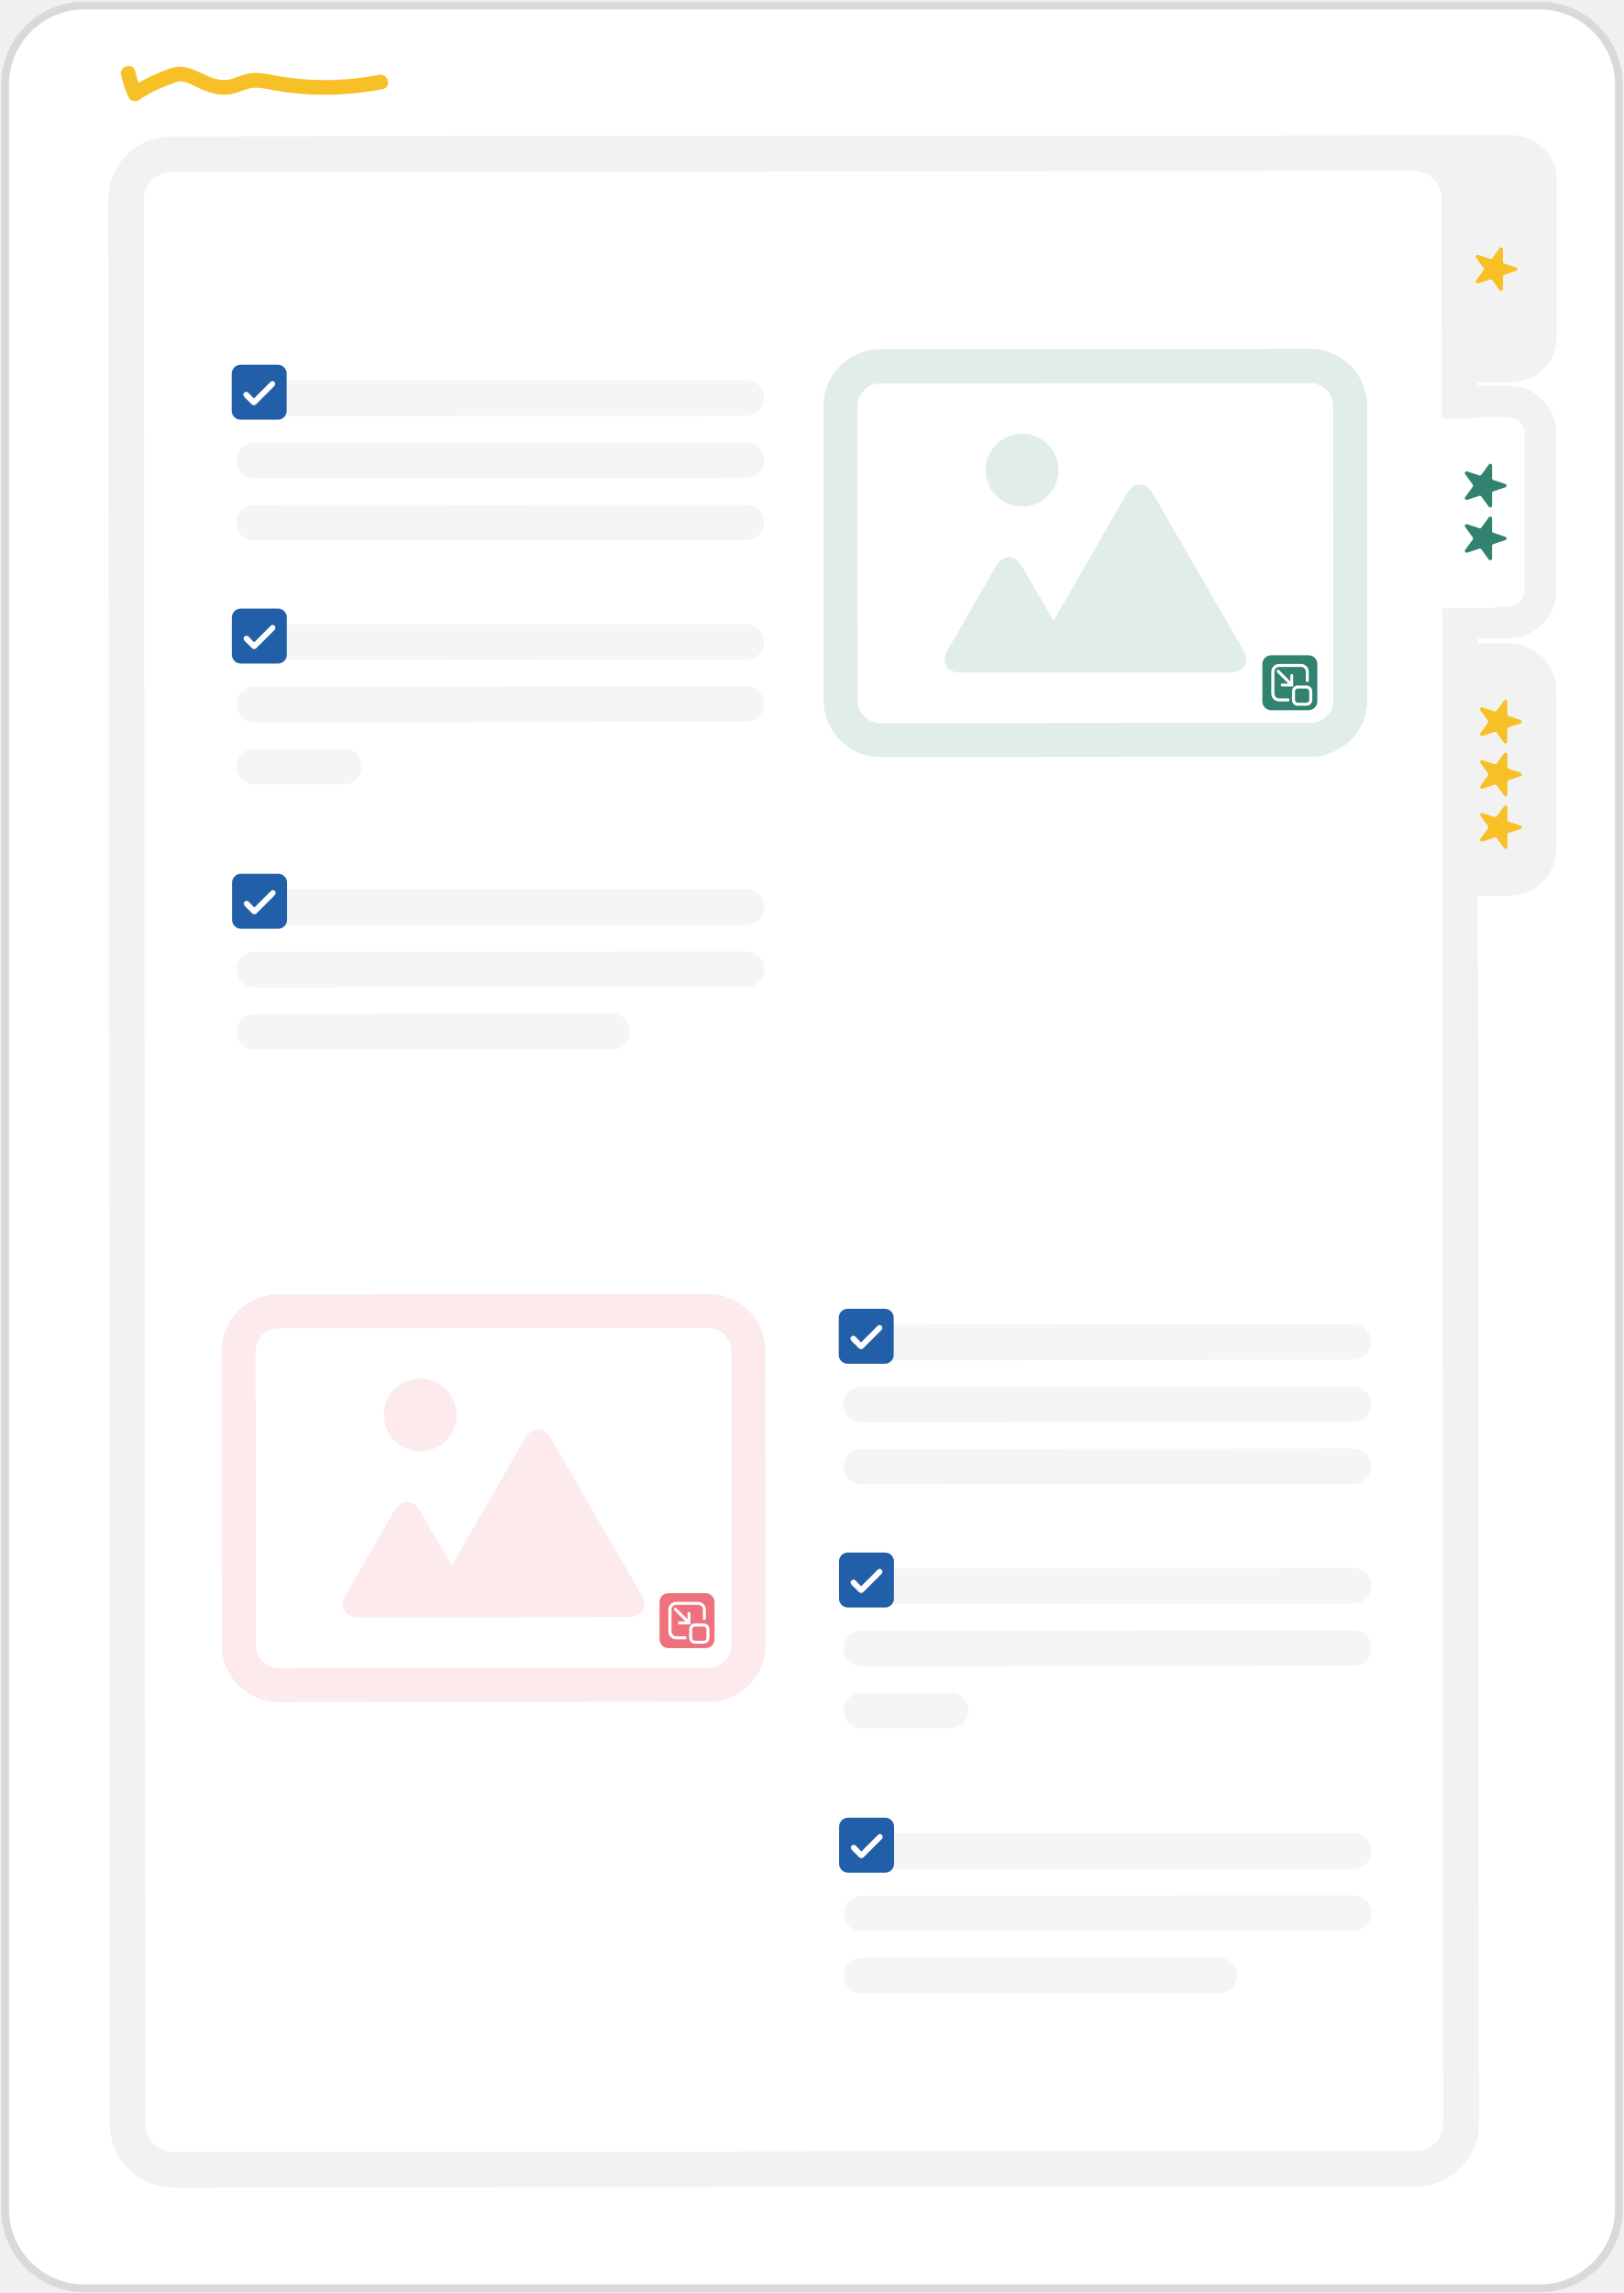
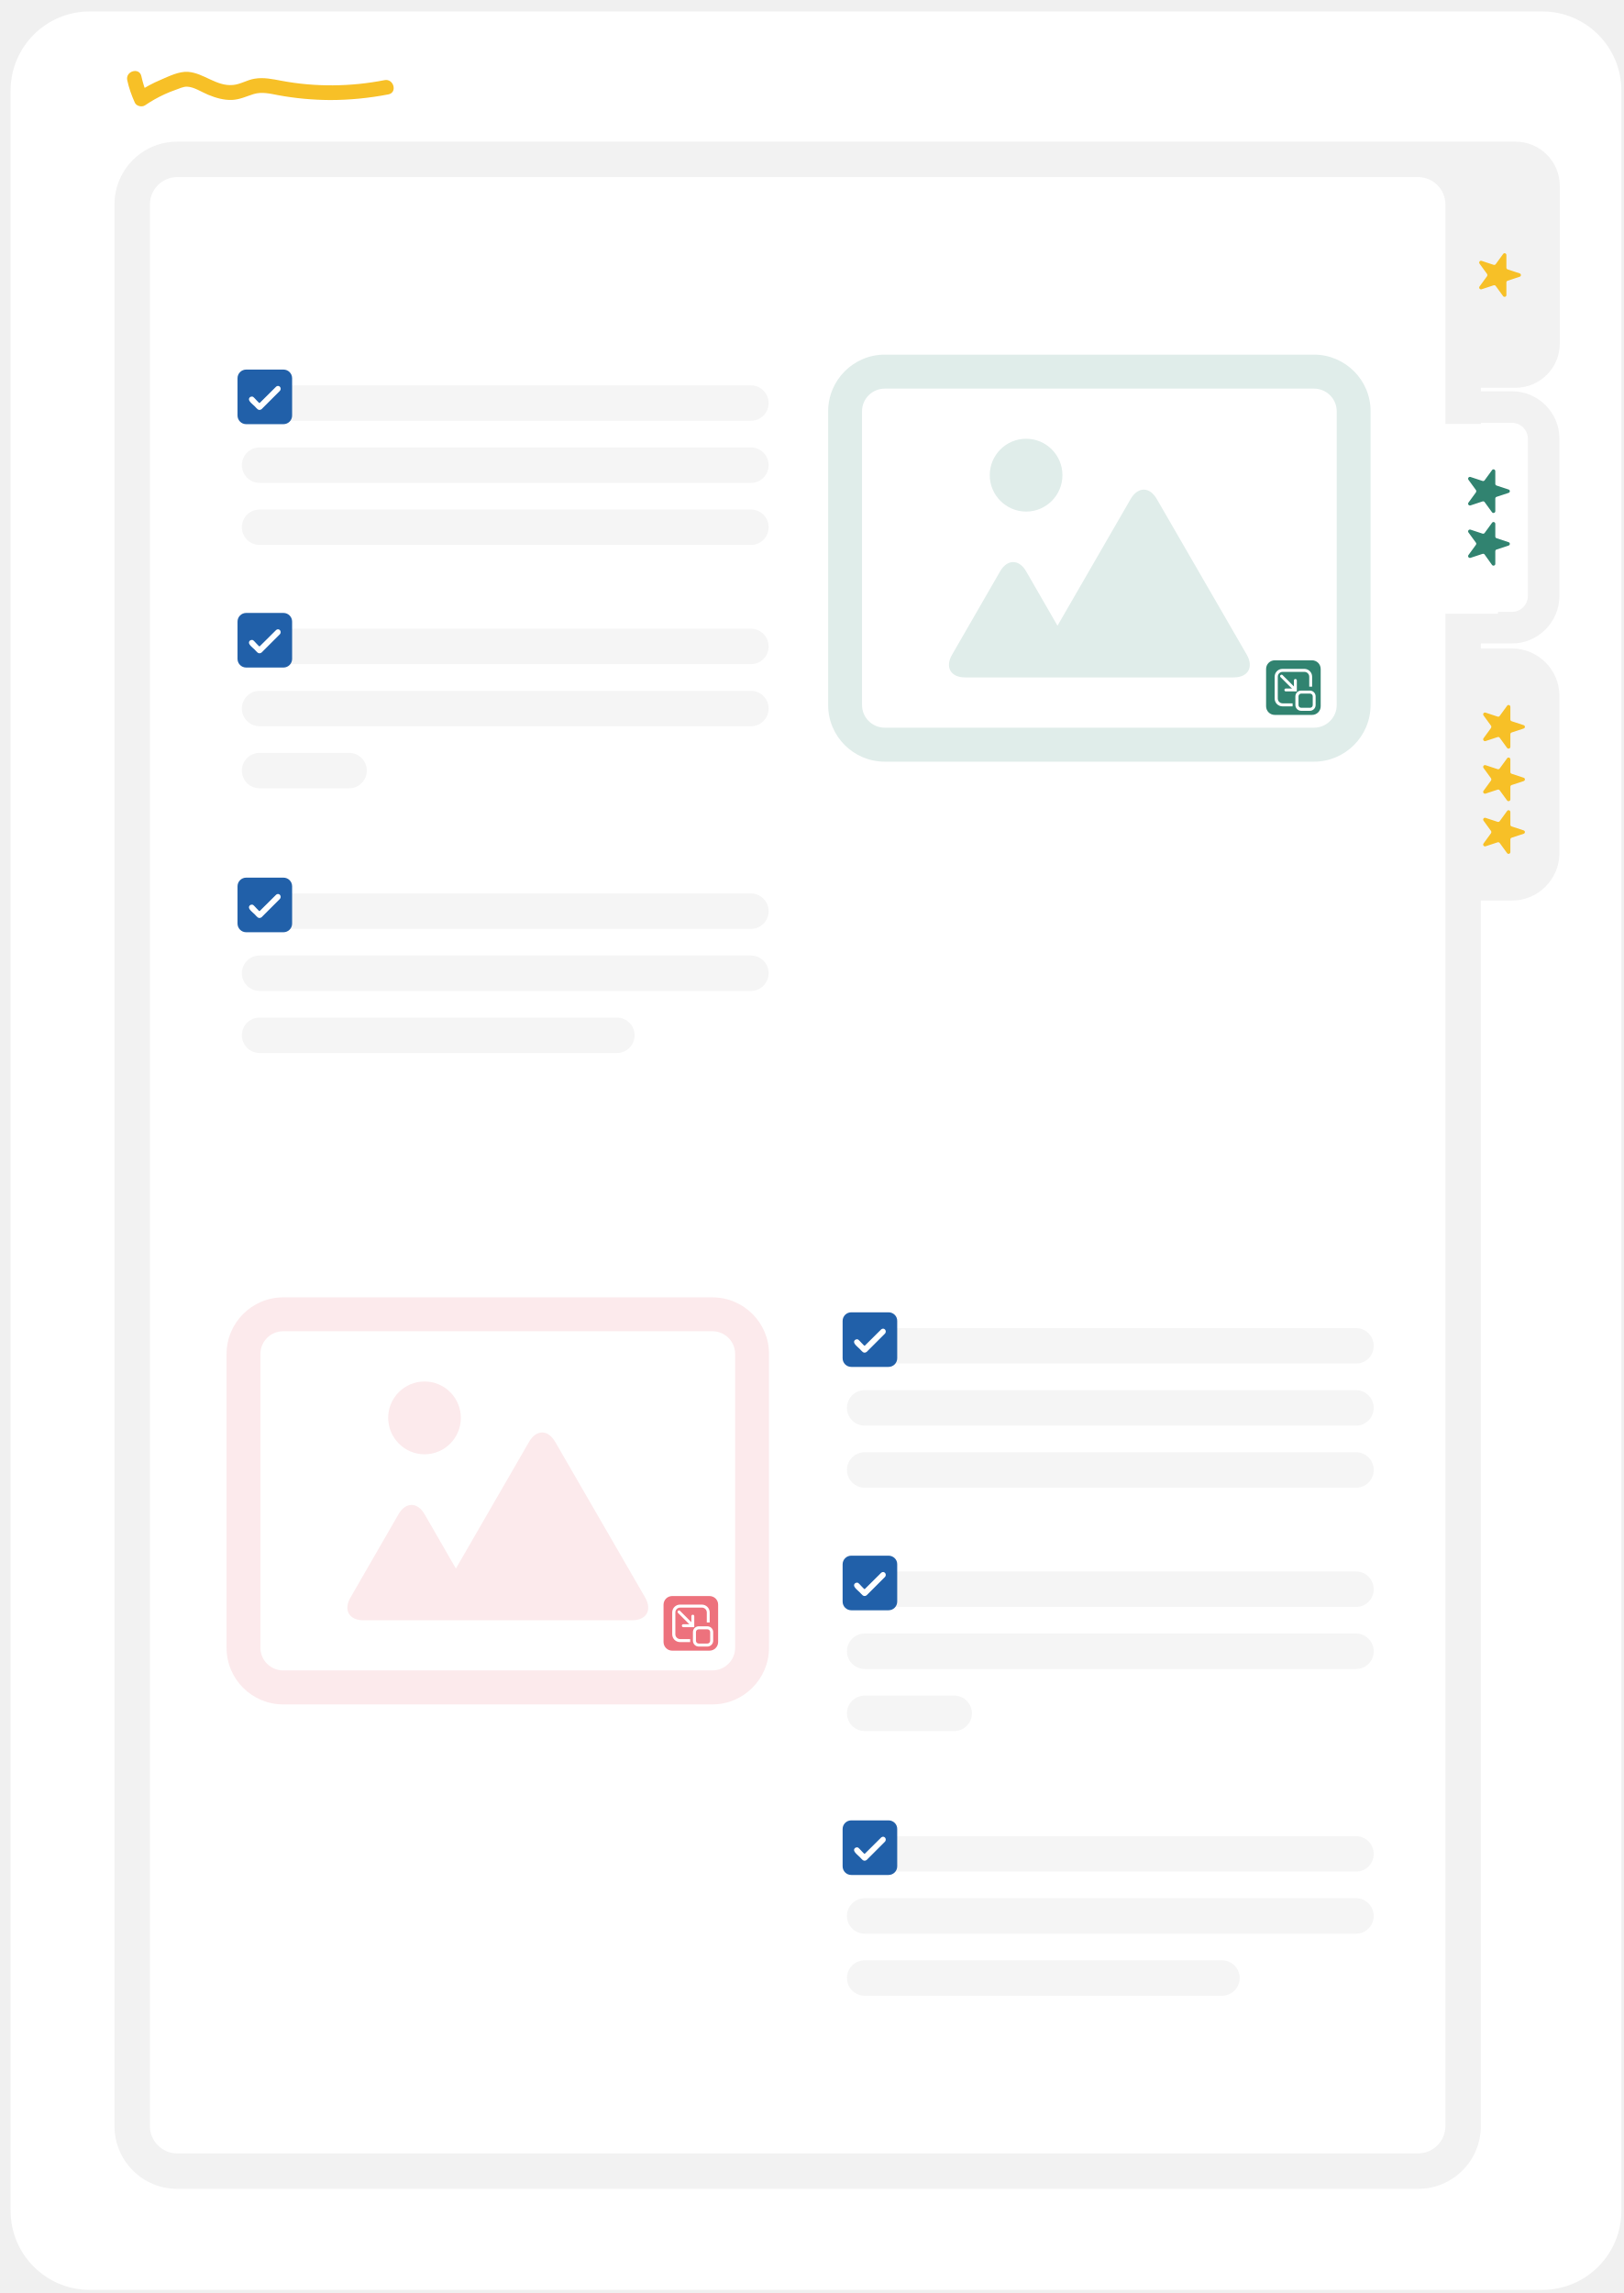
- <svg xmlns="http://www.w3.org/2000/svg" id="Layer_1" version="1.1" viewBox="0 0 134.74 190.23">
-   <defs>
-     <style>
-       .st0 {
-         fill: #f7c027;
-       }
- 
-       .st1 {
-         clip-path: url(#clippath-4);
-       }
- 
-       .st2 {
-         fill: #f2f2f2;
-       }
- 
-       .st3 {
-         stroke: #d9d9d9;
-         stroke-width: .65px;
-       }
- 
-       .st3, .st4, .st5, .st6 {
-         fill: none;
-       }
- 
-       .st3, .st5, .st6 {
-         stroke-miterlimit: 10;
-       }
- 
-       .st3, .st6 {
-         stroke-linecap: round;
-       }
- 
-       .st7 {
-         fill: #ed727d;
-       }
- 
-       .st8 {
-         fill: #fff;
-       }
- 
-       .st9 {
-         fill: #2160a9;
-       }
- 
-       .st5 {
-         stroke: #f2f2f2;
-         stroke-width: 2.62px;
-       }
- 
-       .st6 {
-         stroke: #f5f5f5;
-         stroke-width: 2.95px;
-       }
- 
-       .st10 {
-         fill: #318370;
-       }
- 
-       .st11 {
-         fill: #fceaec;
-       }
- 
-       .st12 {
-         clip-path: url(#clippath-3);
-       }
- 
-       .st13 {
-         fill: #e0edea;
-       }
-     </style>
-     <clipPath id="clippath">
-       <rect class="st4" x="-180.28" y="-25.67" width="185.81" height="242.03" />
-     </clipPath>
-     <clipPath id="clippath-1">
-       <rect class="st4" x="-180.28" y="-25.67" width="185.81" height="242.03" />
-     </clipPath>
-     <clipPath id="clippath-3">
-       <rect class="st4" x="-26.94" y="-25.69" width="185.83" height="242.05" />
-     </clipPath>
-     <clipPath id="clippath-4">
-       <rect class="st4" x="-26.94" y="-25.69" width="185.83" height="242.05" />
-     </clipPath>
-   </defs>
-   <g class="st12">
-     <g class="st1">
-       <path class="st8" d="M127.84,189.78l-120.76.1c-3.63,0-6.58-2.94-6.58-6.57L.35,7.09c0-3.63,2.94-6.58,6.57-6.58l120.76-.1c3.63,0,6.58,2.94,6.58,6.57l.15,176.22c0,3.63-2.94,6.58-6.57,6.58" />
-       <path class="st3" d="M7,.46h120.76c3.63,0,6.58,2.95,6.58,6.58v176.22c0,3.63-2.95,6.58-6.58,6.58H7c-3.63,0-6.58-2.95-6.58-6.58V7.03C.43,3.4,3.37.46,7,.46Z" />
-       <line class="st6" x1="21.08" y1="33.05" x2="61.92" y2="33.02" />
-       <line class="st6" x1="21.08" y1="38.21" x2="61.93" y2="38.18" />
-       <line class="st6" x1="21.08" y1="43.37" x2="61.93" y2="43.34" />
-       <path class="st9" d="M23.06,30.26h-3.1c-.4,0-.73.33-.73.73v3.1c0,.4.33.73.73.73h3.1c.4,0,.73-.33.73-.73v-3.1c0-.4-.33-.73-.73-.73" />
-       <path class="st8" d="M20.66,33.31c.16.15.3.43.57.25l1.54-1.54c.18-.23-.07-.53-.31-.35l-1.38,1.38c-.06,0-.46-.48-.54-.52-.14-.06-.32.02-.35.18-.03.19.35.48.48.6" />
-       <path class="st13" d="M95.67,40.97c-.3-.52-.69-.78-1.09-.78s-.79.26-1.09.78l-6.07,10.53c-.56-.97-2.61-4.51-2.61-4.51-.3-.52-.69-.78-1.09-.78s-.79.26-1.09.78c0,0-2.48,4.31-3.08,5.35l-.91,1.58c-.6,1.04-.11,1.88,1.09,1.88l22.33-.02c1.19,0,1.68-.85,1.09-1.88l-7.48-12.93Z" />
-       <path class="st13" d="M84.81,42.02c1.67,0,3.02-1.35,3.02-3.02s-1.35-3.02-3.02-3.02-3.02,1.35-3.02,3.02,1.35,3.02,3.02,3.02" />
-       <path class="st13" d="M108.72,28.95l-35.68.03c-2.6,0-4.71,2.11-4.71,4.71l.02,24.42c0,2.59,2.12,4.7,4.72,4.7l35.68-.03c2.6,0,4.71-2.11,4.71-4.71l-.02-24.42c0-2.59-2.12-4.7-4.72-4.7M110.64,58.08c0,1.04-.85,1.89-1.89,1.89l-35.68.03c-1.04,0-1.89-.84-1.9-1.88l-.02-24.42c0-1.04.85-1.89,1.89-1.89l35.68-.03c1.04,0,1.89.84,1.9,1.88l.02,24.42Z" />
-       <line class="st6" x1="21.09" y1="53.28" x2="61.94" y2="53.25" />
-       <line class="st6" x1="21.1" y1="58.44" x2="61.94" y2="58.4" />
-       <line class="st6" x1="21.1" y1="63.6" x2="28.54" y2="63.59" />
-       <path class="st9" d="M23.07,50.49h-3.1c-.4,0-.73.33-.73.73v3.1c0,.4.33.73.73.73h3.1c.4,0,.73-.33.73-.73v-3.1c0-.4-.33-.73-.73-.73" />
-       <path class="st8" d="M20.68,53.54c.16.15.3.43.57.25l1.54-1.54c.18-.23-.07-.53-.31-.35l-1.38,1.38c-.06,0-.46-.48-.54-.52-.14-.06-.32.02-.35.18-.03.19.35.48.48.6" />
-       <line class="st6" x1="21.11" y1="75.28" x2="61.96" y2="75.24" />
-       <line class="st6" x1="21.11" y1="80.44" x2="61.96" y2="80.4" />
-       <line class="st6" x1="21.12" y1="85.6" x2="50.82" y2="85.57" />
-       <path class="st9" d="M23.09,72.49h-3.1c-.4,0-.73.33-.73.73v3.1c0,.4.33.73.73.73h3.1c.4,0,.73-.33.73-.73v-3.1c0-.4-.33-.73-.73-.73" />
-       <path class="st8" d="M20.7,75.54c.16.15.3.43.57.25l1.54-1.54c.18-.23-.07-.53-.31-.35l-1.38,1.38c-.06,0-.46-.48-.54-.52-.14-.06-.32.02-.35.18-.03.19.35.48.48.6" />
-       <path class="st2" d="M122.72,176.17l-.12-144.47h2.89c2.03,0,3.68-1.65,3.68-3.69v-13.1c-.01-2.03-1.66-3.68-3.7-3.68h-8.11s-.65,0-.65,0l-102.5.09c-2.88,0-5.22,2.34-5.22,5.23l.13,159.71c0,2.88,2.34,5.22,5.23,5.22l103.15-.09c2.88,0,5.22-2.34,5.22-5.23M14.35,178.53c-1.25,0-2.28-1.02-2.28-2.27l-.13-159.71c0-1.25,1.02-2.28,2.27-2.28l103.15-.09c1.25,0,2.28,1.02,2.28,2.27l.13,159.71c0,1.25-1.02,2.28-2.27,2.28l-103.15.09Z" />
-       <line class="st6" x1="71.45" y1="111.37" x2="112.3" y2="111.33" />
-       <line class="st6" x1="71.45" y1="116.52" x2="112.3" y2="116.49" />
-       <line class="st6" x1="71.46" y1="121.68" x2="112.3" y2="121.65" />
-       <path class="st9" d="M73.43,108.58h-3.1c-.4,0-.73.33-.73.73v3.1c0,.4.33.73.73.73h3.1c.4,0,.73-.33.73-.73v-3.1c0-.4-.33-.73-.73-.73" />
-       <path class="st8" d="M71.04,111.62c.16.15.3.43.57.25l1.54-1.54c.18-.23-.07-.53-.31-.35l-1.38,1.38c-.06,0-.46-.48-.54-.52-.14-.06-.32.02-.35.18-.03.19.35.48.48.6" />
-       <line class="st6" x1="71.46" y1="131.59" x2="112.31" y2="131.56" />
-       <line class="st6" x1="71.47" y1="136.75" x2="112.32" y2="136.72" />
-       <line class="st6" x1="71.47" y1="141.91" x2="78.91" y2="141.9" />
-       <path class="st9" d="M73.45,128.8h-3.1c-.4,0-.73.33-.73.73v3.1c0,.4.33.73.73.73h3.1c.4,0,.73-.33.73-.73v-3.1c0-.4-.33-.73-.73-.73" />
-       <path class="st8" d="M71.05,131.85c.16.15.3.43.57.25l1.54-1.54c.18-.23-.07-.53-.31-.35l-1.38,1.38c-.06,0-.46-.48-.54-.52-.14-.06-.32.02-.35.18-.03.19.35.48.48.6" />
-       <line class="st6" x1="71.48" y1="153.59" x2="112.33" y2="153.56" />
-       <line class="st6" x1="71.49" y1="158.75" x2="112.34" y2="158.71" />
-       <line class="st6" x1="71.49" y1="163.91" x2="101.19" y2="163.88" />
-       <path class="st9" d="M73.46,150.8h-3.1c-.4,0-.73.33-.73.73v3.1c0,.4.33.73.73.73h3.1c.4,0,.73-.33.73-.73v-3.1c0-.4-.33-.73-.73-.73" />
-       <path class="st8" d="M71.07,153.85c.16.15.3.43.57.25l1.54-1.54c.18-.23-.07-.53-.31-.35l-1.38,1.38c-.06,0-.46-.48-.54-.52-.14-.06-.32.02-.35.18-.03.19.35.48.48.6" />
-       <path class="st11" d="M45.73,119.36c-.3-.52-.69-.78-1.09-.78s-.79.26-1.09.78l-6.07,10.53c-.56-.97-2.61-4.51-2.61-4.51-.3-.52-.69-.78-1.09-.78s-.79.26-1.09.78c0,0-2.48,4.31-3.08,5.35l-.91,1.58c-.6,1.04-.11,1.88,1.09,1.88l22.33-.02c1.19,0,1.68-.85,1.09-1.88l-7.48-12.93Z" />
-       <path class="st11" d="M34.87,120.41c1.67,0,3.02-1.35,3.02-3.02s-1.35-3.02-3.02-3.02-3.02,1.35-3.02,3.02,1.35,3.02,3.02,3.02" />
-       <path class="st11" d="M58.78,107.35l-35.68.03c-2.6,0-4.71,2.11-4.71,4.71l.02,24.42c0,2.59,2.12,4.7,4.72,4.7l35.68-.03c2.6,0,4.71-2.11,4.71-4.71l-.02-24.42c0-2.59-2.12-4.7-4.72-4.7M60.7,136.47c0,1.04-.85,1.89-1.89,1.89l-35.68.03c-1.04,0-1.89-.84-1.9-1.88l-.02-24.42c0-1.04.85-1.89,1.89-1.89l35.68-.03c1.04,0,1.89.84,1.9,1.88l.02,24.42Z" />
-       <path class="st5" d="M120.24,33.3h4.95c1.45,0,2.62,1.17,2.63,2.62v13.08c.01,1.45-1.16,2.62-2.61,2.63h-4.95" />
-       <rect class="st8" x="117.2" y="34.7" width="6.83" height="15.77" />
-       <path class="st2" d="M120.26,54.68h4.95c1.45,0,2.62,1.17,2.63,2.62v13.08c.01,1.45-1.16,2.62-2.61,2.63h-4.95" />
-       <path class="st5" d="M120.26,54.68h4.95c1.45,0,2.62,1.17,2.63,2.62v13.08c.01,1.45-1.16,2.62-2.61,2.63h-4.95" />
-       <path class="st0" d="M123.1,22.23l-.62-.85c-.08-.12.03-.27.17-.23l1,.33c.06.02.13,0,.17-.05l.62-.85c.08-.12.27-.06.27.09v1.05c0,.06.04.12.1.14l1,.33c.14.04.14.24,0,.28l-1,.33c-.06.02-.1.08-.1.14v1.05c0,.14-.18.2-.27.09l-.62-.85c-.04-.05-.11-.07-.17-.05l-1,.33c-.14.04-.25-.11-.17-.23l.62-.85c.04-.05.04-.12,0-.17" />
-       <path class="st10" d="M122.2,40.19l-.62-.85c-.08-.12.03-.27.17-.23l1,.33c.06.02.13,0,.17-.05l.62-.85c.08-.12.27-.06.27.09v1.05c0,.06.04.12.1.14l1,.33c.14.04.14.24,0,.28l-1,.33c-.06.02-.1.08-.1.14v1.05c0,.14-.18.2-.27.09l-.62-.85c-.04-.05-.11-.07-.17-.05l-1,.33c-.14.04-.25-.11-.17-.23l.62-.85c.04-.05.04-.12,0-.17" />
-       <path class="st10" d="M122.2,44.57l-.62-.85c-.08-.12.03-.27.17-.23l1,.33c.06.02.13,0,.17-.05l.62-.85c.08-.12.27-.06.27.09v1.05c0,.06.04.12.1.14l1,.33c.14.04.14.24,0,.28l-1,.33c-.06.02-.1.08-.1.14v1.05c0,.14-.18.2-.27.09l-.62-.85c-.04-.05-.11-.07-.17-.05l-1,.33c-.14.04-.25-.11-.17-.23l.62-.85c.04-.05.04-.12,0-.17" />
-       <path class="st0" d="M123.46,59.77l-.62-.85c-.08-.12.03-.27.17-.23l1,.33c.06.02.13,0,.17-.05l.62-.85c.08-.12.27-.06.27.09v1.05c0,.06.04.12.1.14l1,.33c.14.04.14.24,0,.28l-1,.33c-.06.02-.1.08-.1.14v1.05c0,.14-.18.2-.27.09l-.62-.85c-.04-.05-.11-.07-.17-.05l-1,.33c-.14.04-.25-.11-.17-.23l.62-.85c.04-.05.04-.12,0-.17" />
-       <path class="st0" d="M123.47,64.15l-.62-.85c-.08-.12.03-.27.17-.23l1,.33c.06.02.13,0,.17-.05l.62-.85c.08-.12.27-.06.27.09v1.05c0,.06.04.12.1.14l1,.33c.14.04.14.24,0,.28l-1,.33c-.06.02-.1.08-.1.14v1.05c0,.14-.18.2-.27.09l-.62-.85c-.04-.05-.11-.07-.17-.05l-1,.33c-.14.04-.25-.11-.17-.23l.62-.85c.04-.05.04-.12,0-.17" />
-       <path class="st0" d="M123.47,68.53l-.62-.85c-.08-.12.03-.27.17-.23l1,.33c.06.02.13,0,.17-.05l.62-.85c.08-.12.27-.06.27.09v1.05c0,.06.04.12.1.14l1,.33c.14.04.14.24,0,.28l-1,.33c-.06.02-.1.08-.1.14v1.05c0,.14-.18.2-.27.09l-.62-.85c-.04-.05-.11-.07-.17-.05l-1,.33c-.14.04-.25-.11-.17-.23l.62-.85c.04-.05.04-.12,0-.17" />
-       <path class="st10" d="M108.58,54.36h-3.1c-.4,0-.73.33-.73.73v3.1c0,.4.33.73.73.73h3.1c.4,0,.73-.33.73-.73v-3.1c0-.4-.33-.73-.73-.73" />
-       <path class="st8" d="M106.97,58.19h-.83c-.36,0-.65-.29-.65-.65v-1.81c0-.36.29-.65.65-.65h1.81c.36,0,.65.29.65.65v.83s-.24,0-.24,0v-.83c0-.22-.18-.4-.4-.4h-1.81c-.22,0-.4.18-.4.4v1.81c0,.22.18.4.4.4h.83s0,.24,0,.24Z" />
-       <path class="st8" d="M108.41,58.55h-.72c-.26,0-.48-.21-.48-.48v-.72c0-.26.21-.48.48-.48h.72c.26,0,.48.21.48.48v.72c0,.26-.21.48-.48.48M107.69,57.12c-.13,0-.23.1-.23.23v.72c0,.13.11.23.23.23h.72c.13,0,.23-.11.23-.23v-.72c0-.13-.11-.23-.23-.23h-.72Z" />
-       <path class="st8" d="M107.16,56.91s-.06-.01-.09-.04l-1.1-1.1s-.05-.13,0-.17c.05-.05.13-.05.17,0l1.1,1.1s.05.13,0,.17c-.02.02-.05.04-.09.04" />
-       <path class="st8" d="M107.32,56.95h-.92c-.07,0-.12-.05-.12-.12s.05-.12.12-.12h.67s0-.67,0-.67c0-.07.05-.12.12-.12s.12.05.12.12v.92Z" />
-       <path class="st7" d="M58.56,132.17h-3.1c-.4,0-.73.33-.73.73v3.1c0,.4.33.73.73.73h3.1c.4,0,.73-.33.73-.73v-3.1c0-.4-.33-.73-.73-.73" />
-       <path class="st8" d="M56.94,136h-.83c-.36,0-.65-.29-.65-.65v-1.81c0-.36.29-.65.65-.65h1.81c.36,0,.65.29.65.65v.83s-.24,0-.24,0v-.83c0-.22-.18-.4-.4-.4h-1.81c-.22,0-.4.18-.4.4v1.81c0,.22.18.4.4.4h.83s0,.24,0,.24Z" />
-       <path class="st8" d="M58.39,136.36h-.72c-.26,0-.48-.21-.48-.48v-.72c0-.26.21-.48.48-.48h.72c.26,0,.48.21.48.48v.72c0,.26-.21.48-.48.48M57.67,134.94c-.13,0-.23.1-.23.23v.72c0,.13.11.23.23.23h.72c.13,0,.23-.11.23-.23v-.72c0-.13-.11-.23-.23-.23h-.72Z" />
-       <path class="st8" d="M57.14,134.72s-.06-.01-.09-.04l-1.1-1.1s-.05-.13,0-.17c.05-.05.13-.05.17,0l1.1,1.1s.05.13,0,.17c-.02.02-.05.04-.09.04" />
-       <path class="st8" d="M57.3,134.76h-.92c-.07,0-.12-.05-.12-.12s.05-.12.12-.12h.67s0-.67,0-.67c0-.07.05-.12.12-.12s.12.05.12.12v.92Z" />
-       <path class="st0" d="M10.05,6.23c.14.65.36,1.26.63,1.86.13.29.59.39.84.22.52-.36,1.06-.66,1.63-.92.3-.14.61-.26.92-.37.28-.1.64-.27.94-.26.59.02,1.22.45,1.75.67.63.26,1.31.46,2,.43.65-.03,1.19-.31,1.8-.49.68-.2,1.37-.03,2.05.1,1.41.26,2.84.39,4.28.39,1.63,0,3.27-.15,4.87-.47.77-.15.45-1.34-.33-1.18-2.81.55-5.75.58-8.57.06-.74-.14-1.48-.3-2.24-.17-.62.1-1.17.47-1.8.53-1.37.13-2.42-.99-3.73-1.09-.74-.05-1.57.37-2.24.65-.69.29-1.34.64-1.96,1.07.28.07.56.15.84.22-.23-.5-.39-1.03-.51-1.57-.17-.77-1.35-.44-1.18.33" />
+ <svg xmlns="http://www.w3.org/2000/svg" version="1.1" id="Layer_1" x="0px" y="0px" viewBox="0 0 134.74 190.23" style="enable-background:new 0 0 134.74 190.23;" xml:space="preserve">
+   <style type="text/css">
+ 	.st0{fill:#205FA9;}
+ 	.st1{fill:#ED727D;}
+ 	.st2{fill:#F9C026;}
+ 	.st3{fill:#F5F5F5;}
+ 	.st4{fill:#FFFFFF;}
+ 	.st5{fill:#F0F0F0;}
+ 	.st6{fill:#318370;}
+ 	.st7{fill:none;}
+ 	.st8{fill:#F2F2F2;}
+ 	.st9{fill:#FCEAEC;}
+ 	.st10{fill:none;stroke:#FFFFFF;stroke-linecap:round;stroke-miterlimit:10;}
+ 	.st11{fill:#E0EDEA;}
+ 	.st12{fill:none;stroke:#000000;stroke-width:8;stroke-miterlimit:10;}
+ 	.st13{fill:#FEF2D4;}
+ 	.st14{fill:#FFFFFF;stroke:#000000;stroke-width:8;stroke-miterlimit:10;}
+ 	.st15{fill:#2160A9;}
+ 	.st16{fill:none;stroke:#FDF2D4;stroke-width:30;stroke-linecap:round;stroke-linejoin:round;stroke-miterlimit:10;}
+ 	.st17{fill:#F7C027;}
+ 	.st18{fill:#D2DFEE;}
+ 	.st19{fill:#D6E6E2;}
+ 	.st20{fill:#FBE3E5;}
+ 	.st21{opacity:0.2;fill:#205FA9;}
+ 	.st22{opacity:0.2;fill:#318370;}
+ 	.st23{opacity:0.2;fill:#ED727D;}
+ 	.st24{fill:#FDF1F2;}
+ 	.st25{fill:#EDEDED;}
+ 	.st26{opacity:0.2;fill:#F9C026;}
+ 	.st27{opacity:0.2;fill:#828282;}
+ 	.st28{fill:none;stroke:#FFFFFF;stroke-miterlimit:10;}
+ 	.st29{fill-rule:evenodd;clip-rule:evenodd;fill:#205FA9;}
+ 	.st30{fill-rule:evenodd;clip-rule:evenodd;fill:#F3A3AA;}
+ 	.st31{fill-rule:evenodd;clip-rule:evenodd;fill:#152841;}
+ 	.st32{fill-rule:evenodd;clip-rule:evenodd;fill:#FFFFFF;}
+ 	.st33{fill-rule:evenodd;clip-rule:evenodd;fill:#F1959D;}
+ 	.st34{fill:none;stroke:#034442;stroke-width:0.5;stroke-linecap:round;stroke-linejoin:round;stroke-miterlimit:10;}
+ 	.st35{clip-path:url(#SVGID_00000039129365236482006830000000928130062994109875_);}
+ 	.st36{fill:none;stroke:#152841;stroke-width:0.25;stroke-miterlimit:10;}
+ 	.st37{clip-path:url(#SVGID_00000128485180388594899380000016834349182910460089_);}
+ 	.st38{fill:none;stroke:#F9C026;stroke-width:0.25;stroke-miterlimit:10;}
+ 	.st39{clip-path:url(#SVGID_00000038378639472093409150000007130132910136151957_);}
+ 	.st40{fill:none;stroke:#FEF9FA;stroke-width:9;stroke-linecap:round;stroke-miterlimit:10;}
+ 	.st41{fill:none;stroke:#D3DFEE;stroke-width:18;stroke-linecap:round;stroke-miterlimit:10;}
+ 	.st42{fill:#D3DFEE;}
+ 	.st43{fill:#84B885;}
+ 	.st44{opacity:0.15;}
+ 	.st45{fill:#5D3E29;}
+ 	.st46{fill:#FFAB83;}
+ 	.st47{opacity:0.16;}
+ 	.st48{fill:#1E1E1C;}
+ 	.st49{fill:none;stroke:#2160A9;stroke-width:26;stroke-linecap:round;stroke-miterlimit:10;}
+ 	.st50{fill:#C1DAD4;}
+ 	.st51{fill:#FDF2D4;}
+ 	.st52{fill:#E9EFF6;}
+ </style>
+   <g>
+     <g>
+       <path class="st4" d="M127.98,189.97H7.44c-3.62,0-6.56-2.94-6.56-6.56V7.51c0-3.62,2.94-6.56,6.56-6.56h120.54    c3.62,0,6.56,2.94,6.56,6.56v175.9C134.54,187.03,131.61,189.97,127.98,189.97z" />
+       <path class="st7" d="M127.98,190.3H7.44c-3.8,0-6.89-3.09-6.89-6.89V7.51c0-3.8,3.09-6.89,6.89-6.89h120.54    c3.8,0,6.89,3.09,6.89,6.89v175.9C134.87,187.21,131.78,190.3,127.98,190.3z M7.44,1.27C4,1.27,1.2,4.07,1.2,7.51v175.9    c0,3.44,2.8,6.24,6.24,6.24h120.54c3.44,0,6.24-2.8,6.24-6.24V7.51c0-3.44-2.8-6.24-6.24-6.24H7.44z" />
    </g>
+     <g>
+       <path class="st3" d="M62.31,34.91H21.54c-0.81,0-1.47-0.66-1.47-1.47s0.66-1.47,1.47-1.47h40.77c0.81,0,1.47,0.66,1.47,1.47    S63.13,34.91,62.31,34.91z" />
+       <path class="st3" d="M62.31,40.06H21.54c-0.81,0-1.47-0.66-1.47-1.47s0.66-1.47,1.47-1.47h40.77c0.81,0,1.47,0.66,1.47,1.47    S63.13,40.06,62.31,40.06z" />
+       <path class="st3" d="M62.31,45.21H21.54c-0.81,0-1.47-0.66-1.47-1.47c0-0.81,0.66-1.47,1.47-1.47h40.77    c0.81,0,1.47,0.66,1.47,1.47C63.78,44.55,63.13,45.21,62.31,45.21z" />
+     </g>
+     <g>
+       <path class="st15" d="M23.52,30.66h-3.09c-0.4,0-0.72,0.32-0.72,0.72v3.09c0,0.4,0.32,0.72,0.72,0.72h3.09    c0.4,0,0.72-0.32,0.72-0.72v-3.09C24.24,30.98,23.92,30.66,23.52,30.66z" />
+       <path class="st4" d="M21.13,33.7c0.16,0.15,0.3,0.43,0.57,0.25l1.53-1.53c0.18-0.22-0.07-0.53-0.31-0.35l-1.38,1.37    c-0.06,0.01-0.46-0.48-0.54-0.52c-0.14-0.06-0.32,0.02-0.34,0.18C20.62,33.29,21.01,33.58,21.13,33.7z" />
+     </g>
+     <g>
+       <path class="st11" d="M95.99,41.4c-0.3-0.52-0.69-0.78-1.08-0.78c-0.39,0-0.79,0.26-1.09,0.78l-6.07,10.51    c-0.56-0.97-2.6-4.51-2.6-4.51c-0.3-0.52-0.69-0.77-1.08-0.77c-0.39,0-0.79,0.26-1.08,0.77c0,0-2.48,4.3-3.08,5.34L79,54.32    c-0.6,1.03-0.11,1.88,1.08,1.88h22.29c1.19,0,1.68-0.84,1.09-1.88L95.99,41.4z" />
+       <path class="st11" d="M85.15,42.44c1.66,0,3.01-1.35,3.01-3.02s-1.35-3.02-3.01-3.02c-1.67,0-3.02,1.35-3.02,3.02    S83.49,42.44,85.15,42.44z" />
+       <path class="st11" d="M109.03,29.42H73.42c-2.59,0-4.7,2.11-4.7,4.7v24.38c0,2.59,2.11,4.69,4.7,4.69h35.61    c2.59,0,4.7-2.11,4.7-4.7V34.12C113.74,31.53,111.62,29.42,109.03,29.42z M110.92,58.49c0,1.04-0.85,1.88-1.89,1.88H73.42    c-1.04,0-1.89-0.84-1.89-1.88V34.12c0-1.04,0.85-1.88,1.89-1.88h35.61c1.04,0,1.89,0.84,1.89,1.88V58.49z" />
+     </g>
+     <g>
+       <path class="st3" d="M62.31,55.1H21.54c-0.81,0-1.47-0.66-1.47-1.47s0.66-1.47,1.47-1.47h40.77c0.81,0,1.47,0.66,1.47,1.47    S63.13,55.1,62.31,55.1z" />
+       <path class="st3" d="M62.31,60.25H21.54c-0.81,0-1.47-0.66-1.47-1.47s0.66-1.47,1.47-1.47h40.77c0.81,0,1.47,0.66,1.47,1.47    S63.13,60.25,62.31,60.25z" />
+       <path class="st3" d="M28.97,65.4h-7.43c-0.81,0-1.47-0.66-1.47-1.47s0.66-1.47,1.47-1.47h7.43c0.81,0,1.47,0.66,1.47,1.47    S29.78,65.4,28.97,65.4z" />
+     </g>
+     <g>
+       <path class="st15" d="M23.52,50.85h-3.09c-0.4,0-0.72,0.32-0.72,0.72v3.09c0,0.4,0.32,0.72,0.72,0.72h3.09    c0.4,0,0.72-0.32,0.72-0.72v-3.09C24.24,51.17,23.92,50.85,23.52,50.85z" />
+       <path class="st4" d="M21.13,53.89c0.16,0.15,0.3,0.43,0.57,0.25l1.53-1.53c0.18-0.22-0.07-0.53-0.31-0.35l-1.38,1.37    c-0.06,0.01-0.46-0.48-0.54-0.52c-0.14-0.06-0.32,0.02-0.34,0.18C20.62,53.48,21.01,53.77,21.13,53.89z" />
+     </g>
+     <g>
+       <path class="st3" d="M62.31,77.06H21.54c-0.81,0-1.47-0.66-1.47-1.47c0-0.81,0.66-1.47,1.47-1.47h40.77    c0.81,0,1.47,0.66,1.47,1.47C63.78,76.4,63.13,77.06,62.31,77.06z" />
+       <path class="st3" d="M62.31,82.21H21.54c-0.81,0-1.47-0.66-1.47-1.47s0.66-1.47,1.47-1.47h40.77c0.81,0,1.47,0.66,1.47,1.47    S63.13,82.21,62.31,82.21z" />
+       <path class="st3" d="M51.19,87.36H21.54c-0.81,0-1.47-0.66-1.47-1.47c0-0.81,0.66-1.47,1.47-1.47h29.65    c0.81,0,1.47,0.66,1.47,1.47C52.66,86.7,52,87.36,51.19,87.36z" />
+     </g>
+     <g>
+       <path class="st15" d="M23.52,72.81h-3.09c-0.4,0-0.72,0.32-0.72,0.72v3.09c0,0.4,0.32,0.72,0.72,0.72h3.09    c0.4,0,0.72-0.32,0.72-0.72v-3.09C24.24,73.13,23.92,72.81,23.52,72.81z" />
+       <path class="st4" d="M21.13,75.85c0.16,0.15,0.3,0.43,0.57,0.25l1.53-1.53c0.18-0.22-0.07-0.53-0.31-0.35l-1.38,1.37    c-0.06,0.01-0.46-0.48-0.54-0.52c-0.14-0.06-0.32,0.02-0.34,0.18C20.62,75.44,21.01,75.73,21.13,75.85z" />
+     </g>
+     <path class="st8" d="M122.88,176.38V32.17h2.88c2.03,0,3.67-1.65,3.67-3.67V15.42c0-2.03-1.65-3.67-3.67-3.67h-8.09h-0.65H14.71   c-2.88,0-5.21,2.33-5.21,5.21v159.42c0,2.88,2.33,5.21,5.21,5.21h102.96C120.55,181.59,122.88,179.26,122.88,176.38z M14.71,178.65   c-1.25,0-2.27-1.02-2.27-2.27V16.96c0-1.25,1.02-2.27,2.27-2.27h102.96c1.25,0,2.27,1.02,2.27,2.27v159.42   c0,1.25-1.02,2.27-2.27,2.27H14.71z" />
+     <g>
+       <path class="st3" d="M112.53,113.12H71.75c-0.81,0-1.47-0.66-1.47-1.47c0-0.81,0.66-1.47,1.47-1.47h40.77    c0.81,0,1.47,0.66,1.47,1.47C114,112.47,113.34,113.12,112.53,113.12z" />
+       <path class="st3" d="M112.53,118.27H71.75c-0.81,0-1.47-0.66-1.47-1.47s0.66-1.47,1.47-1.47h40.77c0.81,0,1.47,0.66,1.47,1.47    S113.34,118.27,112.53,118.27z" />
+       <path class="st3" d="M112.53,123.42H71.75c-0.81,0-1.47-0.66-1.47-1.47c0-0.81,0.66-1.47,1.47-1.47h40.77    c0.81,0,1.47,0.66,1.47,1.47C114,122.76,113.34,123.42,112.53,123.42z" />
+     </g>
+     <g>
+       <path class="st15" d="M73.73,108.87h-3.09c-0.4,0-0.72,0.32-0.72,0.72v3.09c0,0.4,0.32,0.72,0.72,0.72h3.09    c0.4,0,0.72-0.32,0.72-0.72v-3.09C74.46,109.19,74.13,108.87,73.73,108.87z" />
+       <path class="st4" d="M71.34,111.91c0.16,0.15,0.3,0.43,0.57,0.25l1.53-1.53c0.18-0.22-0.07-0.53-0.31-0.35l-1.38,1.37    c-0.06,0.01-0.46-0.48-0.54-0.52c-0.14-0.06-0.32,0.02-0.34,0.18C70.84,111.5,71.22,111.79,71.34,111.91z" />
+     </g>
+     <g>
+       <path class="st3" d="M112.53,133.31H71.75c-0.81,0-1.47-0.66-1.47-1.47c0-0.81,0.66-1.47,1.47-1.47h40.77    c0.81,0,1.47,0.66,1.47,1.47C114,132.65,113.34,133.31,112.53,133.31z" />
+       <path class="st3" d="M112.53,138.46H71.75c-0.81,0-1.47-0.66-1.47-1.47c0-0.81,0.66-1.47,1.47-1.47h40.77    c0.81,0,1.47,0.66,1.47,1.47C114,137.8,113.34,138.46,112.53,138.46z" />
+       <path class="st3" d="M79.18,143.61h-7.43c-0.81,0-1.47-0.66-1.47-1.47s0.66-1.47,1.47-1.47h7.43c0.81,0,1.47,0.66,1.47,1.47    S79.99,143.61,79.18,143.61z" />
+     </g>
+     <g>
+       <path class="st15" d="M73.73,129.06h-3.09c-0.4,0-0.72,0.32-0.72,0.72v3.09c0,0.4,0.32,0.72,0.72,0.72h3.09    c0.4,0,0.72-0.32,0.72-0.72v-3.09C74.46,129.38,74.13,129.06,73.73,129.06z" />
+       <path class="st4" d="M71.34,132.1c0.16,0.15,0.3,0.43,0.57,0.25l1.53-1.53c0.18-0.22-0.07-0.53-0.31-0.35l-1.38,1.37    c-0.06,0.01-0.46-0.48-0.54-0.52c-0.14-0.06-0.32,0.02-0.34,0.18C70.84,131.69,71.22,131.98,71.34,132.1z" />
+     </g>
+     <g>
+       <path class="st3" d="M112.53,155.27H71.75c-0.81,0-1.47-0.66-1.47-1.47c0-0.81,0.66-1.47,1.47-1.47h40.77    c0.81,0,1.47,0.66,1.47,1.47C114,154.61,113.34,155.27,112.53,155.27z" />
+       <path class="st3" d="M112.53,160.42H71.75c-0.81,0-1.47-0.66-1.47-1.47s0.66-1.47,1.47-1.47h40.77c0.81,0,1.47,0.66,1.47,1.47    S113.34,160.42,112.53,160.42z" />
+       <path class="st3" d="M101.4,165.57H71.75c-0.81,0-1.47-0.66-1.47-1.47c0-0.81,0.66-1.47,1.47-1.47h29.65    c0.81,0,1.47,0.66,1.47,1.47C102.87,164.91,102.21,165.57,101.4,165.57z" />
+     </g>
+     <g>
+       <path class="st15" d="M73.73,151.02h-3.09c-0.4,0-0.72,0.32-0.72,0.72v3.09c0,0.4,0.32,0.72,0.72,0.72h3.09    c0.4,0,0.72-0.32,0.72-0.72v-3.09C74.46,151.34,74.13,151.02,73.73,151.02z" />
+       <path class="st4" d="M71.34,154.06c0.16,0.15,0.3,0.43,0.57,0.25l1.53-1.53c0.18-0.22-0.07-0.53-0.31-0.35l-1.38,1.37    c-0.06,0.01-0.46-0.48-0.54-0.52c-0.14-0.06-0.32,0.02-0.34,0.18C70.84,153.65,71.22,153.94,71.34,154.06z" />
+     </g>
+     <g>
+       <path class="st9" d="M46.07,119.62c-0.3-0.52-0.69-0.78-1.08-0.78c-0.39,0-0.79,0.26-1.09,0.78l-6.07,10.51    c-0.56-0.97-2.6-4.51-2.6-4.51c-0.3-0.52-0.69-0.77-1.08-0.77c-0.39,0-0.79,0.26-1.08,0.77c0,0-2.48,4.3-3.08,5.34l-0.91,1.58    c-0.6,1.03-0.11,1.88,1.08,1.88h22.29c1.19,0,1.68-0.84,1.09-1.88L46.07,119.62z" />
+       <path class="st9" d="M35.23,120.65c1.66,0,3.01-1.35,3.01-3.02c0-1.67-1.35-3.02-3.01-3.02c-1.67,0-3.02,1.35-3.02,3.02    C32.22,119.3,33.57,120.65,35.23,120.65z" />
+       <path class="st9" d="M59.11,107.63H23.5c-2.59,0-4.7,2.11-4.7,4.7v24.38c0,2.59,2.11,4.69,4.7,4.69h35.61c2.59,0,4.7-2.11,4.7-4.7    v-24.38C63.82,109.74,61.71,107.63,59.11,107.63z M61,136.7c0,1.04-0.85,1.88-1.89,1.88H23.5c-1.04,0-1.89-0.84-1.89-1.88v-24.38    c0-1.04,0.85-1.88,1.89-1.88h35.61c1.04,0,1.89,0.84,1.89,1.88V136.7z" />
+     </g>
+     <path class="st8" d="M125.47,53.38h-4.94v-2.62h4.94c0.72,0,1.31-0.59,1.31-1.31V36.39c0-0.72-0.59-1.31-1.31-1.31h-4.94v-2.62   h4.94c2.16,0,3.93,1.76,3.93,3.93v13.06C129.39,51.61,127.63,53.38,125.47,53.38z" />
+     <rect x="117.48" y="35.17" class="st4" width="6.82" height="15.74" />
+     <g>
+       <path class="st8" d="M120.52,55.11h4.94c1.45,0,2.62,1.17,2.62,2.62v13.06c0,1.45-1.17,2.62-2.62,2.62h-4.94" />
+       <path class="st8" d="M125.47,74.71h-4.94V72.1h4.94c0.72,0,1.31-0.59,1.31-1.31V57.73c0-0.72-0.59-1.31-1.31-1.31h-4.94V53.8h4.94    c2.16,0,3.93,1.76,3.93,3.93v13.06C129.39,72.95,127.63,74.71,125.47,74.71z" />
+     </g>
+     <g>
+       <g>
+         <path class="st17" d="M123.39,22.72l-0.62-0.85c-0.08-0.12,0.03-0.27,0.17-0.23l1,0.33c0.06,0.02,0.13,0,0.17-0.05l0.62-0.85     c0.08-0.12,0.27-0.06,0.27,0.09v1.05c0,0.06,0.04,0.12,0.1,0.14l1,0.33c0.14,0.04,0.14,0.24,0,0.28l-1,0.33     c-0.06,0.02-0.1,0.08-0.1,0.14v1.05c0,0.14-0.18,0.2-0.27,0.09l-0.62-0.85c-0.04-0.05-0.1-0.07-0.17-0.05l-1,0.33     c-0.14,0.04-0.25-0.11-0.17-0.23l0.62-0.85C123.43,22.85,123.43,22.78,123.39,22.72z" />
+       </g>
+     </g>
+     <g>
+       <g>
+         <path class="st6" d="M122.47,40.65l-0.62-0.85c-0.08-0.12,0.03-0.27,0.17-0.23l1,0.33c0.06,0.02,0.13,0,0.17-0.05l0.62-0.85     c0.08-0.12,0.27-0.06,0.27,0.09v1.05c0,0.06,0.04,0.12,0.1,0.14l1,0.33c0.14,0.04,0.14,0.24,0,0.28l-1,0.33     c-0.06,0.02-0.1,0.08-0.1,0.14v1.05c0,0.14-0.18,0.2-0.27,0.09l-0.62-0.85c-0.04-0.05-0.1-0.07-0.17-0.05l-1,0.33     c-0.14,0.04-0.25-0.11-0.17-0.23l0.62-0.85C122.51,40.77,122.51,40.7,122.47,40.65z" />
+       </g>
+     </g>
+     <g>
+       <g>
+         <path class="st6" d="M122.47,45.02l-0.62-0.85c-0.08-0.12,0.03-0.27,0.17-0.23l1,0.33c0.06,0.02,0.13,0,0.17-0.05l0.62-0.85     c0.08-0.12,0.27-0.06,0.27,0.09v1.05c0,0.06,0.04,0.12,0.1,0.14l1,0.33c0.14,0.04,0.14,0.24,0,0.28l-1,0.33     c-0.06,0.02-0.1,0.08-0.1,0.14v1.05c0,0.14-0.18,0.2-0.27,0.09L123.19,46c-0.04-0.05-0.1-0.07-0.17-0.05l-1,0.33     c-0.14,0.04-0.25-0.11-0.17-0.23l0.62-0.85C122.51,45.14,122.51,45.07,122.47,45.02z" />
+       </g>
+     </g>
+     <g>
+       <g>
+         <path class="st17" d="M123.72,60.2l-0.62-0.85c-0.08-0.12,0.03-0.27,0.17-0.23l1,0.33c0.06,0.02,0.13,0,0.17-0.05l0.62-0.85     c0.08-0.12,0.27-0.06,0.27,0.09v1.05c0,0.06,0.04,0.12,0.1,0.14l1,0.33c0.14,0.04,0.14,0.24,0,0.28l-1,0.33     c-0.06,0.02-0.1,0.08-0.1,0.14v1.05c0,0.14-0.18,0.2-0.27,0.09l-0.62-0.85c-0.04-0.05-0.1-0.07-0.17-0.05l-1,0.33     c-0.14,0.04-0.25-0.11-0.17-0.23l0.62-0.85C123.76,60.32,123.76,60.25,123.72,60.2z" />
+       </g>
+     </g>
+     <g>
+       <g>
+         <path class="st17" d="M123.72,64.56l-0.62-0.85c-0.08-0.12,0.03-0.27,0.17-0.23l1,0.33c0.06,0.02,0.13,0,0.17-0.05l0.62-0.85     c0.08-0.12,0.27-0.06,0.27,0.09v1.05c0,0.06,0.04,0.12,0.1,0.14l1,0.33c0.14,0.04,0.14,0.24,0,0.28l-1,0.33     c-0.06,0.02-0.1,0.08-0.1,0.14v1.05c0,0.14-0.18,0.2-0.27,0.09l-0.62-0.85c-0.04-0.05-0.1-0.07-0.17-0.05l-1,0.33     c-0.14,0.04-0.25-0.11-0.17-0.23l0.62-0.85C123.76,64.69,123.76,64.62,123.72,64.56z" />
+       </g>
+     </g>
+     <g>
+       <g>
+         <path class="st17" d="M123.72,68.93l-0.62-0.85c-0.08-0.12,0.03-0.27,0.17-0.23l1,0.33c0.06,0.02,0.13,0,0.17-0.05l0.62-0.85     c0.08-0.12,0.27-0.06,0.27,0.09v1.05c0,0.06,0.04,0.12,0.1,0.14l1,0.33c0.14,0.04,0.14,0.24,0,0.28l-1,0.33     c-0.06,0.02-0.1,0.08-0.1,0.14v1.05c0,0.14-0.18,0.2-0.27,0.09l-0.62-0.85c-0.04-0.05-0.1-0.07-0.17-0.05l-1,0.33     c-0.14,0.04-0.25-0.11-0.17-0.23l0.62-0.85C123.76,69.06,123.76,68.99,123.72,68.93z" />
+       </g>
+     </g>
+     <g>
+       <path class="st6" d="M108.87,54.78h-3.09c-0.4,0-0.72,0.32-0.72,0.72v3.09c0,0.4,0.32,0.72,0.72,0.72h3.09    c0.4,0,0.72-0.32,0.72-0.72v-3.09C109.59,55.1,109.27,54.78,108.87,54.78z" />
+       <g>
+         <path class="st4" d="M107.25,58.6h-0.83c-0.36,0-0.65-0.29-0.65-0.65v-1.81c0-0.36,0.29-0.65,0.65-0.65h1.81     c0.36,0,0.65,0.29,0.65,0.65v0.83h-0.24v-0.83c0-0.22-0.18-0.4-0.4-0.4h-1.81c-0.22,0-0.4,0.18-0.4,0.4v1.81     c0,0.22,0.18,0.4,0.4,0.4h0.83V58.6z" />
+         <path class="st4" d="M108.69,58.97h-0.72c-0.26,0-0.48-0.21-0.48-0.48v-0.72c0-0.26,0.21-0.48,0.48-0.48h0.72     c0.26,0,0.48,0.21,0.48,0.48v0.72C109.17,58.75,108.96,58.97,108.69,58.97z M107.98,57.54c-0.13,0-0.23,0.1-0.23,0.23v0.72     c0,0.13,0.1,0.23,0.23,0.23h0.72c0.13,0,0.23-0.1,0.23-0.23v-0.72c0-0.13-0.1-0.23-0.23-0.23H107.98z" />
+         <path class="st4" d="M107.45,57.32c-0.03,0-0.06-0.01-0.09-0.04l-1.1-1.1c-0.05-0.05-0.05-0.13,0-0.17     c0.05-0.05,0.13-0.05,0.17,0l1.1,1.1c0.05,0.05,0.05,0.13,0,0.17C107.51,57.31,107.48,57.32,107.45,57.32z" />
+         <path class="st4" d="M107.61,57.36h-0.91c-0.07,0-0.12-0.05-0.12-0.12c0-0.07,0.05-0.12,0.12-0.12h0.67v-0.67     c0-0.07,0.05-0.12,0.12-0.12s0.12,0.05,0.12,0.12V57.36z" />
+       </g>
+     </g>
+     <g>
+       <path class="st1" d="M58.87,132.41h-3.09c-0.4,0-0.72,0.32-0.72,0.72v3.09c0,0.4,0.32,0.72,0.72,0.72h3.09    c0.4,0,0.72-0.32,0.72-0.72v-3.09C59.6,132.73,59.27,132.41,58.87,132.41z" />
+       <g>
+         <path class="st4" d="M57.26,136.23h-0.83c-0.36,0-0.65-0.29-0.65-0.65v-1.81c0-0.36,0.29-0.65,0.65-0.65h1.81     c0.36,0,0.65,0.29,0.65,0.65v0.83h-0.24v-0.83c0-0.22-0.18-0.4-0.4-0.4h-1.81c-0.22,0-0.4,0.18-0.4,0.4v1.81     c0,0.22,0.18,0.4,0.4,0.4h0.83V136.23z" />
+         <path class="st4" d="M58.7,136.6h-0.72c-0.26,0-0.48-0.21-0.48-0.48v-0.72c0-0.26,0.21-0.48,0.48-0.48h0.72     c0.26,0,0.48,0.21,0.48,0.48v0.72C59.18,136.38,58.96,136.6,58.7,136.6z M57.98,135.17c-0.13,0-0.23,0.1-0.23,0.23v0.72     c0,0.13,0.1,0.23,0.23,0.23h0.72c0.13,0,0.23-0.1,0.23-0.23v-0.72c0-0.13-0.1-0.23-0.23-0.23H57.98z" />
+         <path class="st4" d="M57.45,134.95c-0.03,0-0.06-0.01-0.09-0.04l-1.1-1.1c-0.05-0.05-0.05-0.13,0-0.17     c0.05-0.05,0.13-0.05,0.17,0l1.1,1.1c0.05,0.05,0.05,0.13,0,0.17C57.51,134.94,57.48,134.95,57.45,134.95z" />
+         <path class="st4" d="M57.62,134.99H56.7c-0.07,0-0.12-0.05-0.12-0.12s0.05-0.12,0.12-0.12h0.67v-0.67c0-0.07,0.05-0.12,0.12-0.12     c0.07,0,0.12,0.05,0.12,0.12V134.99z" />
+       </g>
+     </g>
+     <path class="st17" d="M10.56,6.66c0.14,0.65,0.36,1.26,0.63,1.86c0.13,0.29,0.59,0.39,0.84,0.22c0.52-0.35,1.06-0.66,1.63-0.92   c0.3-0.14,0.61-0.26,0.92-0.37c0.28-0.1,0.64-0.27,0.94-0.26c0.59,0.02,1.21,0.45,1.75,0.67c0.63,0.26,1.31,0.46,1.99,0.43   c0.65-0.03,1.19-0.3,1.8-0.49c0.68-0.2,1.36-0.03,2.04,0.1c1.41,0.26,2.84,0.39,4.27,0.4C29,8.3,30.63,8.14,32.23,7.83   C33,7.68,32.67,6.49,31.9,6.65c-2.8,0.55-5.74,0.58-8.55,0.05c-0.74-0.14-1.48-0.3-2.23-0.17C20.5,6.63,19.95,7,19.33,7.05   c-1.37,0.13-2.41-0.99-3.73-1.09c-0.74-0.05-1.57,0.36-2.24,0.65c-0.69,0.29-1.34,0.64-1.96,1.06c0.28,0.07,0.56,0.15,0.84,0.22   c-0.23-0.5-0.39-1.03-0.51-1.57C11.57,5.56,10.39,5.89,10.56,6.66L10.56,6.66z" />
  </g>
</svg>
